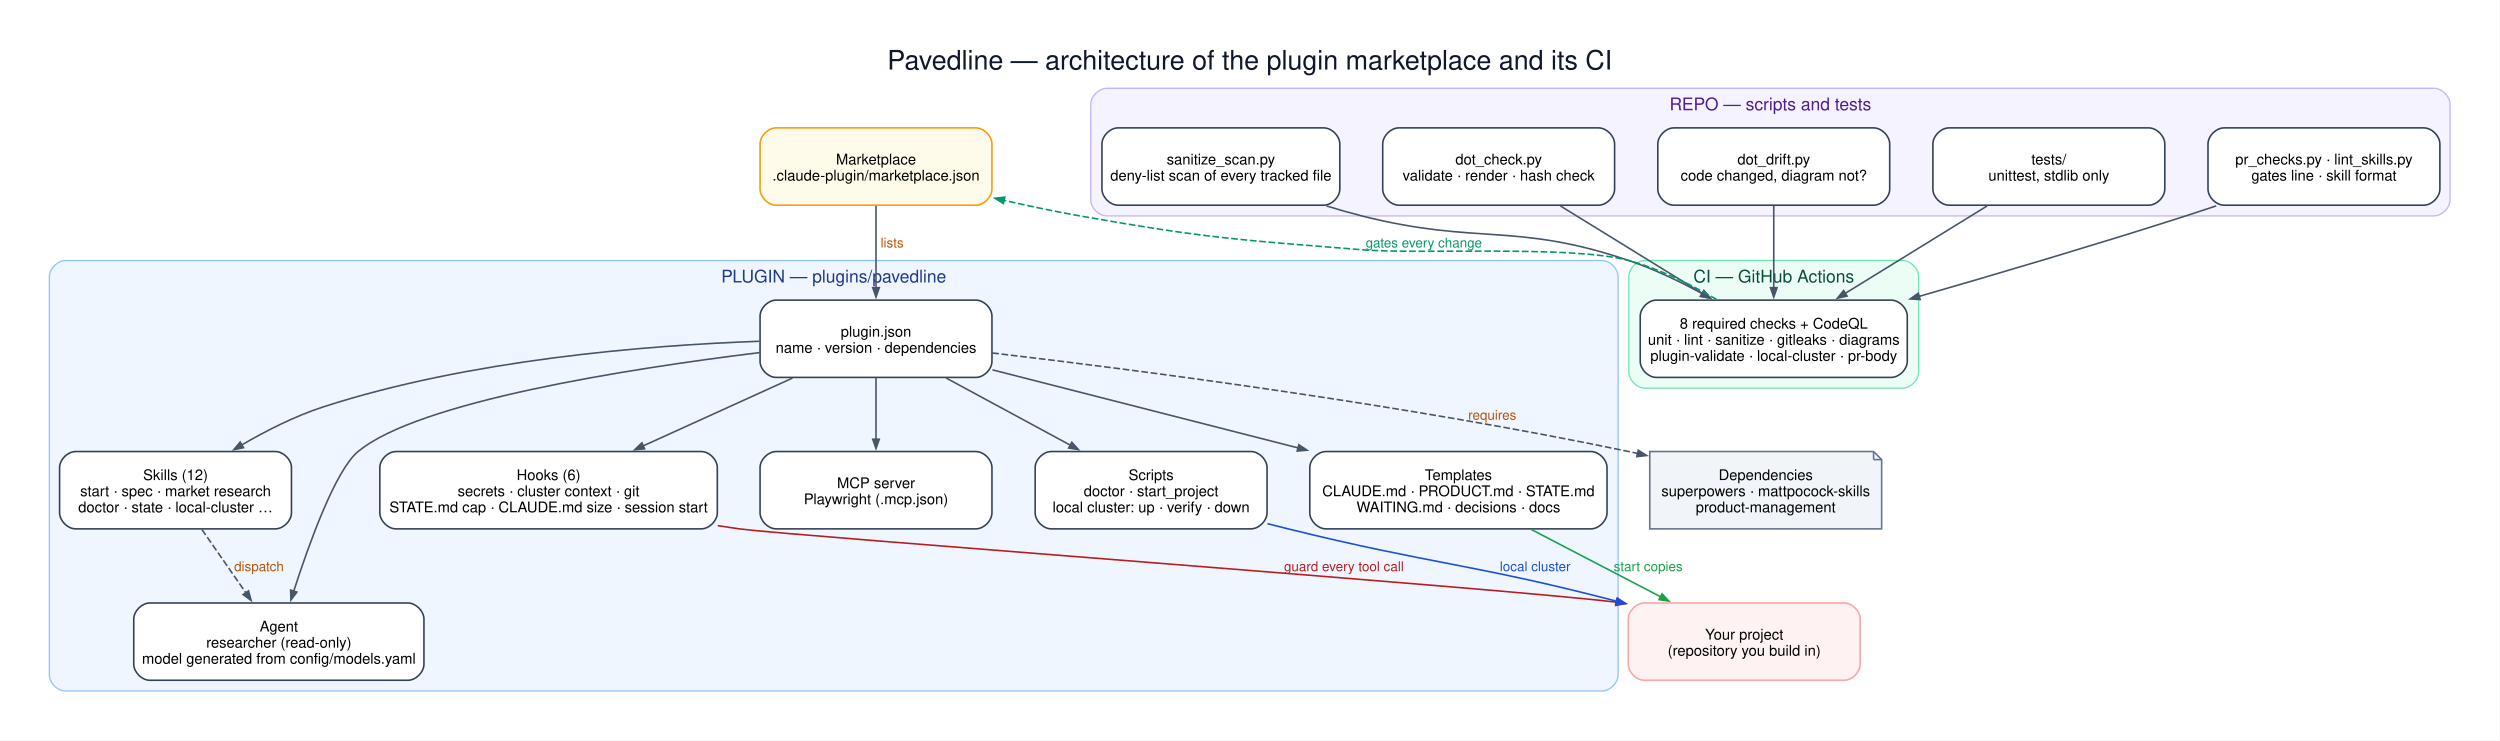
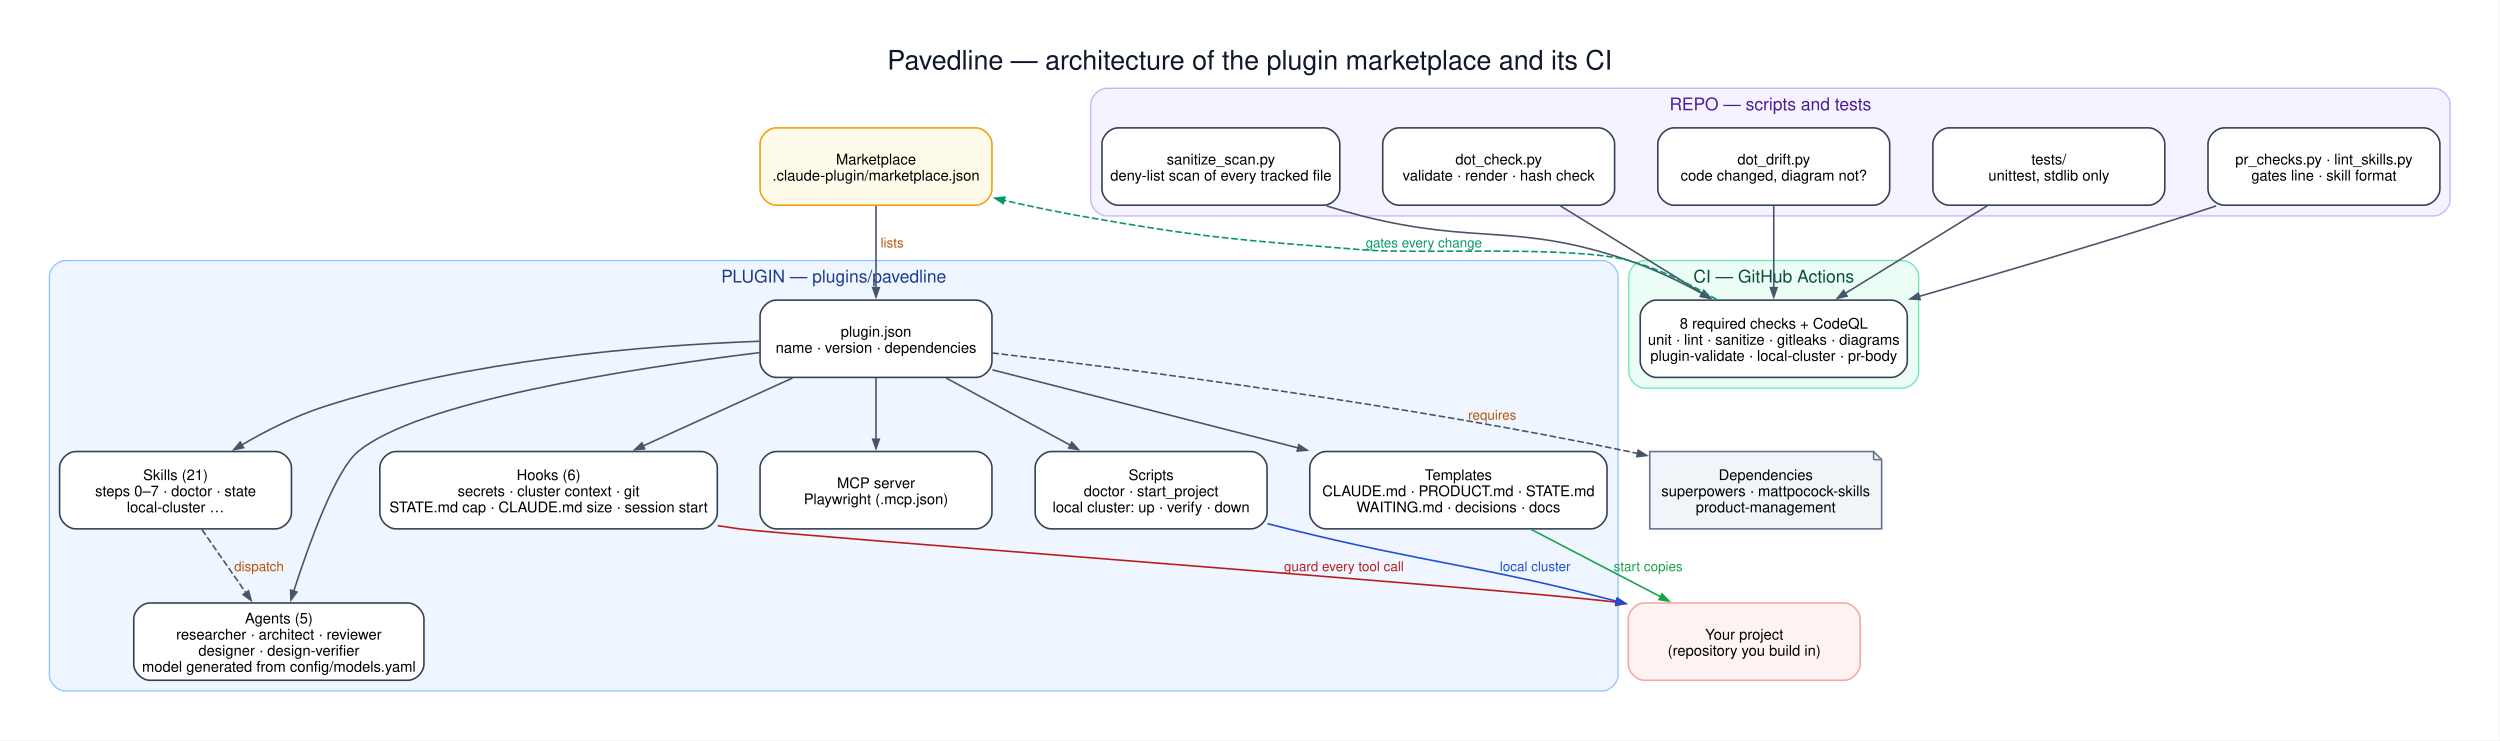
<svg xmlns="http://www.w3.org/2000/svg" width="1863pt" height="552pt" viewBox="0.00 0.00 1863.00 552.00">
  <g id="graph0" class="graph" transform="scale(1 1) rotate(0) translate(28.8 522.95)">
    <polygon fill="white" stroke="none" points="-28.8,28.8 -28.8,-522.95 1833.8,-522.95 1833.8,28.8 -28.8,28.8" />
    <text xml:space="preserve" text-anchor="middle" x="902.5" y="-471.15" font-family="Helvetica,sans-Serif" font-size="20.00" fill="#0f172a">Pavedline — architecture of the plugin marketplace and its CI</text>
    <g id="clust1" class="cluster">
      <path fill="#eff6ff" stroke="#93c5fd" d="M20,-8C20,-8 1165,-8 1165,-8 1171,-8 1177,-14 1177,-20 1177,-20 1177,-316.8 1177,-316.8 1177,-322.8 1171,-328.8 1165,-328.8 1165,-328.8 20,-328.8 20,-328.8 14,-328.8 8,-322.8 8,-316.8 8,-316.8 8,-20 8,-20 8,-14 14,-8 20,-8" />
      <text xml:space="preserve" text-anchor="middle" x="592.5" y="-312.45" font-family="Helvetica,sans-Serif" font-size="13.00" fill="#1e3a8a">PLUGIN — plugins/pavedline</text>
    </g>
    <g id="clust2" class="cluster">
      <path fill="#f5f3ff" stroke="#c4b5fd" d="M796,-362.05C796,-362.05 1785,-362.05 1785,-362.05 1791,-362.05 1797,-368.05 1797,-374.05 1797,-374.05 1797,-445.15 1797,-445.15 1797,-451.15 1791,-457.15 1785,-457.15 1785,-457.15 796,-457.15 796,-457.15 790,-457.15 784,-451.15 784,-445.15 784,-445.15 784,-374.05 784,-374.05 784,-368.05 790,-362.05 796,-362.05" />
      <text xml:space="preserve" text-anchor="middle" x="1290.5" y="-440.8" font-family="Helvetica,sans-Serif" font-size="13.00" fill="#4c1d95">REPO — scripts and tests</text>
    </g>
    <g id="clust3" class="cluster">
      <path fill="#ecfdf5" stroke="#6ee7b7" d="M1197,-233.7C1197,-233.7 1389,-233.7 1389,-233.7 1395,-233.7 1401,-239.7 1401,-245.7 1401,-245.7 1401,-316.8 1401,-316.8 1401,-322.8 1395,-328.8 1389,-328.8 1389,-328.8 1197,-328.8 1197,-328.8 1191,-328.8 1185,-322.8 1185,-316.8 1185,-316.8 1185,-245.7 1185,-245.7 1185,-239.7 1191,-233.7 1197,-233.7" />
      <text xml:space="preserve" text-anchor="middle" x="1293" y="-312.45" font-family="Helvetica,sans-Serif" font-size="13.00" fill="#064e3b">CI — GitHub Actions</text>
    </g>
    <g id="node1" class="node">
      <path fill="#fffbeb" stroke="#f59e0b" stroke-width="1.2" d="M698.4,-427.65C698.4,-427.65 549.6,-427.65 549.6,-427.65 543.6,-427.65 537.6,-421.65 537.6,-415.65 537.6,-415.65 537.6,-382.05 537.6,-382.05 537.6,-376.05 543.6,-370.05 549.6,-370.05 549.6,-370.05 698.4,-370.05 698.4,-370.05 704.4,-370.05 710.4,-376.05 710.4,-382.05 710.4,-382.05 710.4,-415.65 710.4,-415.65 710.4,-421.65 704.4,-427.65 698.4,-427.65" />
      <text xml:space="preserve" text-anchor="middle" x="624" y="-400.4" font-family="Helvetica,sans-Serif" font-size="11.00">Marketplace</text>
      <text xml:space="preserve" text-anchor="middle" x="624" y="-388.4" font-family="Helvetica,sans-Serif" font-size="11.00">.claude-plugin/marketplace.json</text>
    </g>
    <g id="node3" class="node">
      <path fill="#ffffff" stroke="#334155" stroke-width="1.2" d="M698.4,-299.3C698.4,-299.3 549.6,-299.3 549.6,-299.3 543.6,-299.3 537.6,-293.3 537.6,-287.3 537.6,-287.3 537.6,-253.7 537.6,-253.7 537.6,-247.7 543.6,-241.7 549.6,-241.7 549.6,-241.7 698.4,-241.7 698.4,-241.7 704.4,-241.7 710.4,-247.7 710.4,-253.7 710.4,-253.7 710.4,-287.3 710.4,-287.3 710.4,-293.3 704.4,-299.3 698.4,-299.3" />
      <text xml:space="preserve" text-anchor="middle" x="624" y="-272.05" font-family="Helvetica,sans-Serif" font-size="11.00">plugin.json</text>
      <text xml:space="preserve" text-anchor="middle" x="624" y="-260.05" font-family="Helvetica,sans-Serif" font-size="11.00">name · version · dependencies</text>
    </g>
    <g id="edge1" class="edge">
      <path fill="none" stroke="#475569" stroke-width="1.2" d="M624,-369.49C624,-351.45 624,-327.89 624,-308.4" />
      <polygon fill="#475569" stroke="#475569" stroke-width="1.2" points="626.45,-308.58 624,-301.58 621.55,-308.58 626.45,-308.58" />
      <text xml:space="preserve" text-anchor="middle" x="636" y="-338.55" font-family="Helvetica,sans-Serif" font-size="10.00" fill="#b45309"> lists </text>
    </g>
    <g id="node2" class="node">
      <polygon fill="#f1f5f9" stroke="#64748b" stroke-width="1.2" points="1367.4,-186.45 1200.6,-186.45 1200.6,-128.85 1373.4,-128.85 1373.4,-180.45 1367.4,-186.45" />
      <polyline fill="none" stroke="#64748b" stroke-width="1.2" points="1367.4,-186.45 1367.4,-180.45" />
      <polyline fill="none" stroke="#64748b" stroke-width="1.2" points="1373.4,-180.45 1367.4,-180.45" />
      <text xml:space="preserve" text-anchor="middle" x="1287" y="-165.2" font-family="Helvetica,sans-Serif" font-size="11.00">Dependencies</text>
      <text xml:space="preserve" text-anchor="middle" x="1287" y="-153.2" font-family="Helvetica,sans-Serif" font-size="11.00">superpowers · mattpocock-skills</text>
      <text xml:space="preserve" text-anchor="middle" x="1287" y="-141.2" font-family="Helvetica,sans-Serif" font-size="11.00">product-management</text>
    </g>
    <g id="edge2" class="edge">
      <path fill="none" stroke="#475569" stroke-width="1.2" stroke-dasharray="5,2" d="M710.58,-259.93C821.27,-246.95 1018.53,-221.33 1185,-186.45 1187.16,-186 1189.34,-185.53 1191.54,-185.04" />
      <polygon fill="#475569" stroke="#475569" stroke-width="1.2" points="1192.04,-187.44 1198.32,-183.49 1190.94,-182.66 1192.04,-187.44" />
      <text xml:space="preserve" text-anchor="middle" x="1083.21" y="-210.2" font-family="Helvetica,sans-Serif" font-size="10.00" fill="#b45309"> requires </text>
    </g>
    <g id="node4" class="node">
      <path fill="#ffffff" stroke="#334155" stroke-width="1.2" d="M176.4,-186.45C176.4,-186.45 27.6,-186.45 27.6,-186.45 21.6,-186.45 15.6,-180.45 15.6,-174.45 15.6,-174.45 15.6,-140.85 15.6,-140.85 15.6,-134.85 21.6,-128.85 27.6,-128.85 27.6,-128.85 176.4,-128.85 176.4,-128.85 182.4,-128.85 188.4,-134.85 188.4,-140.85 188.4,-140.85 188.4,-174.45 188.4,-174.45 188.4,-180.45 182.4,-186.45 176.4,-186.45" />
-       <text xml:space="preserve" text-anchor="middle" x="102" y="-165.2" font-family="Helvetica,sans-Serif" font-size="11.00">Skills (12)</text>
-       <text xml:space="preserve" text-anchor="middle" x="102" y="-153.2" font-family="Helvetica,sans-Serif" font-size="11.00">start · spec · market research</text>
-       <text xml:space="preserve" text-anchor="middle" x="102" y="-141.2" font-family="Helvetica,sans-Serif" font-size="11.00">doctor · state · local-cluster …</text>
+       <text xml:space="preserve" text-anchor="middle" x="102" y="-165.2" font-family="Helvetica,sans-Serif" font-size="11.00">Skills (21)</text>
+       <text xml:space="preserve" text-anchor="middle" x="102" y="-153.2" font-family="Helvetica,sans-Serif" font-size="11.00">steps 0–7 · doctor · state</text>
+       <text xml:space="preserve" text-anchor="middle" x="102" y="-141.2" font-family="Helvetica,sans-Serif" font-size="11.00">local-cluster …</text>
    </g>
    <g id="edge3" class="edge">
      <path fill="none" stroke="#475569" stroke-width="1.2" d="M537.11,-268.64C452.26,-265.58 320.46,-254.86 212,-219.7 191,-212.89 169.43,-201.94 151.02,-191.18" />
      <polygon fill="#475569" stroke="#475569" stroke-width="1.2" points="152.69,-189.33 145.42,-187.85 150.18,-193.54 152.69,-189.33" />
    </g>
    <g id="node5" class="node">
      <path fill="#ffffff" stroke="#334155" stroke-width="1.2" d="M275.12,-73.6C275.12,-73.6 82.88,-73.6 82.88,-73.6 76.88,-73.6 70.88,-67.6 70.88,-61.6 70.88,-61.6 70.88,-28 70.88,-28 70.88,-22 76.88,-16 82.88,-16 82.88,-16 275.12,-16 275.12,-16 281.12,-16 287.12,-22 287.12,-28 287.12,-28 287.12,-61.6 287.12,-61.6 287.12,-67.6 281.12,-73.6 275.12,-73.6" />
-       <text xml:space="preserve" text-anchor="middle" x="179" y="-52.35" font-family="Helvetica,sans-Serif" font-size="11.00">Agent</text>
-       <text xml:space="preserve" text-anchor="middle" x="179" y="-40.35" font-family="Helvetica,sans-Serif" font-size="11.00">researcher (read-only)</text>
-       <text xml:space="preserve" text-anchor="middle" x="179" y="-28.35" font-family="Helvetica,sans-Serif" font-size="11.00">model generated from config/models.yaml</text>
+       <text xml:space="preserve" text-anchor="middle" x="179" y="-58.35" font-family="Helvetica,sans-Serif" font-size="11.00">Agents (5)</text>
+       <text xml:space="preserve" text-anchor="middle" x="179" y="-46.35" font-family="Helvetica,sans-Serif" font-size="11.00">researcher · architect · reviewer</text>
+       <text xml:space="preserve" text-anchor="middle" x="179" y="-34.35" font-family="Helvetica,sans-Serif" font-size="11.00">designer · design-verifier</text>
+       <text xml:space="preserve" text-anchor="middle" x="179" y="-22.35" font-family="Helvetica,sans-Serif" font-size="11.00">model generated from config/models.yaml</text>
    </g>
    <g id="edge4" class="edge">
      <path fill="none" stroke="#475569" stroke-width="1.2" d="M537.32,-260.22C437.88,-248 282.77,-223.61 238,-186.45 221.33,-172.61 201.87,-119.01 189.99,-82.12" />
      <polygon fill="#475569" stroke="#475569" stroke-width="1.2" points="192.44,-81.72 187.98,-75.79 187.77,-83.21 192.44,-81.72" />
    </g>
    <g id="node6" class="node">
      <path fill="#ffffff" stroke="#334155" stroke-width="1.2" d="M493.75,-186.45C493.75,-186.45 266.25,-186.45 266.25,-186.45 260.25,-186.45 254.25,-180.45 254.25,-174.45 254.25,-174.45 254.25,-140.85 254.25,-140.85 254.25,-134.85 260.25,-128.85 266.25,-128.85 266.25,-128.85 493.75,-128.85 493.75,-128.85 499.75,-128.85 505.75,-134.85 505.75,-140.85 505.75,-140.85 505.75,-174.45 505.75,-174.45 505.75,-180.45 499.75,-186.45 493.75,-186.45" />
      <text xml:space="preserve" text-anchor="middle" x="380" y="-165.2" font-family="Helvetica,sans-Serif" font-size="11.00">Hooks (6)</text>
      <text xml:space="preserve" text-anchor="middle" x="380" y="-153.2" font-family="Helvetica,sans-Serif" font-size="11.00">secrets · cluster context · git</text>
      <text xml:space="preserve" text-anchor="middle" x="380" y="-141.2" font-family="Helvetica,sans-Serif" font-size="11.00">STATE.md cap · CLAUDE.md size · session start</text>
    </g>
    <g id="edge5" class="edge">
      <path fill="none" stroke="#475569" stroke-width="1.2" d="M561.8,-241.24C527.8,-225.8 485.57,-206.61 450.37,-190.62" />
      <polygon fill="#475569" stroke="#475569" stroke-width="1.2" points="451.55,-188.47 444.17,-187.8 449.53,-192.93 451.55,-188.47" />
    </g>
    <g id="node7" class="node">
      <path fill="#ffffff" stroke="#334155" stroke-width="1.2" d="M698.4,-186.45C698.4,-186.45 549.6,-186.45 549.6,-186.45 543.6,-186.45 537.6,-180.45 537.6,-174.45 537.6,-174.45 537.6,-140.85 537.6,-140.85 537.6,-134.85 543.6,-128.85 549.6,-128.85 549.6,-128.85 698.4,-128.85 698.4,-128.85 704.4,-128.85 710.4,-134.85 710.4,-140.85 710.4,-140.85 710.4,-174.45 710.4,-174.45 710.4,-180.45 704.4,-186.45 698.4,-186.45" />
      <text xml:space="preserve" text-anchor="middle" x="624" y="-159.2" font-family="Helvetica,sans-Serif" font-size="11.00">MCP server</text>
      <text xml:space="preserve" text-anchor="middle" x="624" y="-147.2" font-family="Helvetica,sans-Serif" font-size="11.00">Playwright (.mcp.json)</text>
    </g>
    <g id="edge6" class="edge">
      <path fill="none" stroke="#475569" stroke-width="1.2" d="M624,-241.24C624,-227.3 624,-210.31 624,-195.38" />
      <polygon fill="#475569" stroke="#475569" stroke-width="1.2" points="626.45,-195.67 624,-188.67 621.55,-195.67 626.45,-195.67" />
    </g>
    <g id="node8" class="node">
      <path fill="#ffffff" stroke="#334155" stroke-width="1.2" d="M903.4,-186.45C903.4,-186.45 754.6,-186.45 754.6,-186.45 748.6,-186.45 742.6,-180.45 742.6,-174.45 742.6,-174.45 742.6,-140.85 742.6,-140.85 742.6,-134.85 748.6,-128.85 754.6,-128.85 754.6,-128.85 903.4,-128.85 903.4,-128.85 909.4,-128.85 915.4,-134.85 915.4,-140.85 915.4,-140.85 915.4,-174.45 915.4,-174.45 915.4,-180.45 909.4,-186.45 903.4,-186.45" />
      <text xml:space="preserve" text-anchor="middle" x="829" y="-165.2" font-family="Helvetica,sans-Serif" font-size="11.00">Scripts</text>
      <text xml:space="preserve" text-anchor="middle" x="829" y="-153.2" font-family="Helvetica,sans-Serif" font-size="11.00">doctor · start_project</text>
      <text xml:space="preserve" text-anchor="middle" x="829" y="-141.2" font-family="Helvetica,sans-Serif" font-size="11.00">local cluster: up · verify · down</text>
    </g>
    <g id="edge8" class="edge">
      <path fill="none" stroke="#475569" stroke-width="1.2" d="M676.26,-241.24C704.46,-225.99 739.41,-207.09 768.75,-191.23" />
      <polygon fill="#475569" stroke="#475569" stroke-width="1.2" points="769.89,-193.4 774.88,-187.91 767.56,-189.09 769.89,-193.4" />
    </g>
    <g id="node9" class="node">
      <path fill="#ffffff" stroke="#334155" stroke-width="1.2" d="M1156.75,-186.45C1156.75,-186.45 959.25,-186.45 959.25,-186.45 953.25,-186.45 947.25,-180.45 947.25,-174.45 947.25,-174.45 947.25,-140.85 947.25,-140.85 947.25,-134.85 953.25,-128.85 959.25,-128.85 959.25,-128.85 1156.75,-128.85 1156.75,-128.85 1162.75,-128.85 1168.75,-134.85 1168.75,-140.85 1168.75,-140.85 1168.75,-174.45 1168.75,-174.45 1168.75,-180.45 1162.75,-186.45 1156.75,-186.45" />
      <text xml:space="preserve" text-anchor="middle" x="1058" y="-165.2" font-family="Helvetica,sans-Serif" font-size="11.00">Templates</text>
      <text xml:space="preserve" text-anchor="middle" x="1058" y="-153.2" font-family="Helvetica,sans-Serif" font-size="11.00">CLAUDE.md · PRODUCT.md · STATE.md</text>
      <text xml:space="preserve" text-anchor="middle" x="1058" y="-141.2" font-family="Helvetica,sans-Serif" font-size="11.00">WAITING.md · decisions · docs</text>
    </g>
    <g id="edge7" class="edge">
      <path fill="none" stroke="#475569" stroke-width="1.2" d="M710.78,-247.33C776.17,-230.63 866.58,-207.54 938.75,-189.11" />
      <polygon fill="#475569" stroke="#475569" stroke-width="1.2" points="939.07,-191.55 945.25,-187.45 937.86,-186.81 939.07,-191.55" />
    </g>
    <g id="edge12" class="edge">
      <path fill="none" stroke="#475569" stroke-width="1.2" stroke-dasharray="5,2" d="M121.63,-128.39C131.68,-113.93 144,-96.19 154.65,-80.86" />
      <polygon fill="#475569" stroke="#475569" stroke-width="1.2" points="156.39,-82.65 158.37,-75.5 152.36,-79.85 156.39,-82.65" />
      <text xml:space="preserve" text-anchor="middle" x="164.18" y="-97.35" font-family="Helvetica,sans-Serif" font-size="10.00" fill="#b45309"> dispatch </text>
    </g>
    <g id="node16" class="node">
      <path fill="#fef2f2" stroke="#fca5a5" stroke-width="1.2" d="M1345.4,-73.6C1345.4,-73.6 1196.6,-73.6 1196.6,-73.6 1190.6,-73.6 1184.6,-67.6 1184.6,-61.6 1184.6,-61.6 1184.6,-28 1184.6,-28 1184.6,-22 1190.6,-16 1196.6,-16 1196.6,-16 1345.4,-16 1345.4,-16 1351.4,-16 1357.4,-22 1357.4,-28 1357.4,-28 1357.4,-61.6 1357.4,-61.6 1357.4,-67.6 1351.4,-73.6 1345.4,-73.6" />
      <text xml:space="preserve" text-anchor="middle" x="1271" y="-46.35" font-family="Helvetica,sans-Serif" font-size="11.00">Your project</text>
      <text xml:space="preserve" text-anchor="middle" x="1271" y="-34.35" font-family="Helvetica,sans-Serif" font-size="11.00">(repository you build in)</text>
    </g>
    <g id="edge10" class="edge">
      <path fill="none" stroke="#b91c1c" stroke-width="1.2" d="M506.08,-131.22C511.45,-130.37 516.78,-129.58 522,-128.85 556.75,-124.01 1093.35,-84.4 1175.86,-74.16" />
      <polygon fill="#b91c1c" stroke="#b91c1c" stroke-width="1.2" points="1176.02,-76.62 1182.59,-73.18 1175.31,-71.77 1176.02,-76.62" />
      <text xml:space="preserve" text-anchor="middle" x="972.66" y="-97.35" font-family="Helvetica,sans-Serif" font-size="10.00" fill="#b91c1c"> guard every tool call </text>
    </g>
    <g id="edge11" class="edge">
      <path fill="none" stroke="#1d4ed8" stroke-width="1.2" d="M915.73,-132.7C920.89,-131.37 926.01,-130.08 931,-128.85 1038.68,-102.29 1069.44,-102.66 1175.86,-74.93" />
      <polygon fill="#1d4ed8" stroke="#1d4ed8" stroke-width="1.2" points="1176.43,-77.32 1182.58,-73.17 1175.19,-72.58 1176.43,-77.32" />
      <text xml:space="preserve" text-anchor="middle" x="1115.2" y="-97.35" font-family="Helvetica,sans-Serif" font-size="10.00" fill="#1d4ed8"> local cluster </text>
    </g>
    <g id="edge9" class="edge">
      <path fill="none" stroke="#16a34a" stroke-width="1.2" d="M1112.3,-128.39C1141.73,-113.08 1178.22,-94.08 1208.79,-78.17" />
      <polygon fill="#16a34a" stroke="#16a34a" stroke-width="1.2" points="1209.74,-80.44 1214.82,-75.04 1207.48,-76.1 1209.74,-80.44" />
      <text xml:space="preserve" text-anchor="middle" x="1199.39" y="-97.35" font-family="Helvetica,sans-Serif" font-size="10.00" fill="#16a34a"> start copies </text>
    </g>
    <g id="node10" class="node">
      <path fill="#ffffff" stroke="#334155" stroke-width="1.2" d="M957.62,-427.65C957.62,-427.65 804.38,-427.65 804.38,-427.65 798.38,-427.65 792.38,-421.65 792.38,-415.65 792.38,-415.65 792.38,-382.05 792.38,-382.05 792.38,-376.05 798.38,-370.05 804.38,-370.05 804.38,-370.05 957.62,-370.05 957.62,-370.05 963.62,-370.05 969.62,-376.05 969.62,-382.05 969.62,-382.05 969.62,-415.65 969.62,-415.65 969.62,-421.65 963.62,-427.65 957.62,-427.65" />
      <text xml:space="preserve" text-anchor="middle" x="881" y="-400.4" font-family="Helvetica,sans-Serif" font-size="11.00">sanitize_scan.py</text>
      <text xml:space="preserve" text-anchor="middle" x="881" y="-388.4" font-family="Helvetica,sans-Serif" font-size="11.00">deny-list scan of every tracked file</text>
    </g>
    <g id="node15" class="node">
      <path fill="#ffffff" stroke="#334155" stroke-width="1.2" d="M1380.5,-299.3C1380.5,-299.3 1205.5,-299.3 1205.5,-299.3 1199.5,-299.3 1193.5,-293.3 1193.5,-287.3 1193.5,-287.3 1193.5,-253.7 1193.5,-253.7 1193.5,-247.7 1199.5,-241.7 1205.5,-241.7 1205.5,-241.7 1380.5,-241.7 1380.5,-241.7 1386.5,-241.7 1392.5,-247.7 1392.5,-253.7 1392.5,-253.7 1392.5,-287.3 1392.5,-287.3 1392.5,-293.3 1386.5,-299.3 1380.5,-299.3" />
      <text xml:space="preserve" text-anchor="middle" x="1293" y="-278.05" font-family="Helvetica,sans-Serif" font-size="11.00">8 required checks + CodeQL</text>
      <text xml:space="preserve" text-anchor="middle" x="1293" y="-266.05" font-family="Helvetica,sans-Serif" font-size="11.00">unit · lint · sanitize · gitleaks · diagrams</text>
      <text xml:space="preserve" text-anchor="middle" x="1293" y="-254.05" font-family="Helvetica,sans-Serif" font-size="11.00">plugin-validate · local-cluster · pr-body</text>
    </g>
    <g id="edge13" class="edge">
      <path fill="none" stroke="#475569" stroke-width="1.2" d="M959.71,-369.48C968.52,-366.76 977.41,-364.22 986,-362.05 1072.95,-340.12 1100.07,-357.57 1185,-328.8 1203.57,-322.51 1222.79,-313.3 1239.79,-304.1" />
      <polygon fill="#475569" stroke="#475569" stroke-width="1.2" points="1240.89,-306.28 1245.84,-300.76 1238.52,-301.99 1240.89,-306.28" />
    </g>
    <g id="node11" class="node">
      <path fill="#ffffff" stroke="#334155" stroke-width="1.2" d="M1162.4,-427.65C1162.4,-427.65 1013.6,-427.65 1013.6,-427.65 1007.6,-427.65 1001.6,-421.65 1001.6,-415.65 1001.6,-415.65 1001.6,-382.05 1001.6,-382.05 1001.6,-376.05 1007.6,-370.05 1013.6,-370.05 1013.6,-370.05 1162.4,-370.05 1162.4,-370.05 1168.4,-370.05 1174.4,-376.05 1174.4,-382.05 1174.4,-382.05 1174.4,-415.65 1174.4,-415.65 1174.4,-421.65 1168.4,-427.65 1162.4,-427.65" />
      <text xml:space="preserve" text-anchor="middle" x="1088" y="-400.4" font-family="Helvetica,sans-Serif" font-size="11.00">dot_check.py</text>
      <text xml:space="preserve" text-anchor="middle" x="1088" y="-388.4" font-family="Helvetica,sans-Serif" font-size="11.00">validate · render · hash check</text>
    </g>
    <g id="edge14" class="edge">
      <path fill="none" stroke="#475569" stroke-width="1.2" d="M1134.01,-369.49C1165.39,-350.15 1207.06,-324.47 1239.86,-304.25" />
      <polygon fill="#475569" stroke="#475569" stroke-width="1.2" points="1240.93,-306.47 1245.6,-300.71 1238.36,-302.3 1240.93,-306.47" />
    </g>
    <g id="node12" class="node">
      <path fill="#ffffff" stroke="#334155" stroke-width="1.2" d="M1367.4,-427.65C1367.4,-427.65 1218.6,-427.65 1218.6,-427.65 1212.6,-427.65 1206.6,-421.65 1206.6,-415.65 1206.6,-415.65 1206.6,-382.05 1206.6,-382.05 1206.6,-376.05 1212.6,-370.05 1218.6,-370.05 1218.6,-370.05 1367.4,-370.05 1367.4,-370.05 1373.4,-370.05 1379.4,-376.05 1379.4,-382.05 1379.4,-382.05 1379.4,-415.65 1379.4,-415.65 1379.4,-421.65 1373.4,-427.65 1367.4,-427.65" />
      <text xml:space="preserve" text-anchor="middle" x="1293" y="-400.4" font-family="Helvetica,sans-Serif" font-size="11.00">dot_drift.py</text>
      <text xml:space="preserve" text-anchor="middle" x="1293" y="-388.4" font-family="Helvetica,sans-Serif" font-size="11.00">code changed, diagram not?</text>
    </g>
    <g id="edge15" class="edge">
      <path fill="none" stroke="#475569" stroke-width="1.2" d="M1293,-369.49C1293,-351.45 1293,-327.89 1293,-308.4" />
      <polygon fill="#475569" stroke="#475569" stroke-width="1.2" points="1295.45,-308.58 1293,-301.58 1290.55,-308.58 1295.45,-308.58" />
    </g>
    <g id="node13" class="node">
      <path fill="#ffffff" stroke="#334155" stroke-width="1.2" d="M1572.4,-427.65C1572.4,-427.65 1423.6,-427.65 1423.6,-427.65 1417.6,-427.65 1411.6,-421.65 1411.6,-415.65 1411.6,-415.65 1411.6,-382.05 1411.6,-382.05 1411.6,-376.05 1417.6,-370.05 1423.6,-370.05 1423.6,-370.05 1572.4,-370.05 1572.4,-370.05 1578.4,-370.05 1584.4,-376.05 1584.4,-382.05 1584.4,-382.05 1584.4,-415.65 1584.4,-415.65 1584.4,-421.65 1578.4,-427.65 1572.4,-427.65" />
      <text xml:space="preserve" text-anchor="middle" x="1498" y="-400.4" font-family="Helvetica,sans-Serif" font-size="11.00">tests/</text>
      <text xml:space="preserve" text-anchor="middle" x="1498" y="-388.4" font-family="Helvetica,sans-Serif" font-size="11.00">unittest, stdlib only</text>
    </g>
    <g id="edge16" class="edge">
      <path fill="none" stroke="#475569" stroke-width="1.2" d="M1451.99,-369.49C1420.61,-350.15 1378.94,-324.47 1346.14,-304.25" />
      <polygon fill="#475569" stroke="#475569" stroke-width="1.2" points="1347.64,-302.3 1340.4,-300.71 1345.07,-306.47 1347.64,-302.3" />
    </g>
    <g id="node14" class="node">
      <path fill="#ffffff" stroke="#334155" stroke-width="1.2" d="M1777.4,-427.65C1777.4,-427.65 1628.6,-427.65 1628.6,-427.65 1622.6,-427.65 1616.6,-421.65 1616.6,-415.65 1616.6,-415.65 1616.6,-382.05 1616.6,-382.05 1616.6,-376.05 1622.6,-370.05 1628.6,-370.05 1628.6,-370.05 1777.4,-370.05 1777.4,-370.05 1783.4,-370.05 1789.4,-376.05 1789.4,-382.05 1789.4,-382.05 1789.4,-415.65 1789.4,-415.65 1789.4,-421.65 1783.4,-427.65 1777.4,-427.65" />
      <text xml:space="preserve" text-anchor="middle" x="1703" y="-400.4" font-family="Helvetica,sans-Serif" font-size="11.00">pr_checks.py · lint_skills.py</text>
      <text xml:space="preserve" text-anchor="middle" x="1703" y="-388.4" font-family="Helvetica,sans-Serif" font-size="11.00">gates line · skill format</text>
    </g>
    <g id="edge17" class="edge">
      <path fill="none" stroke="#475569" stroke-width="1.2" d="M1622.72,-369.53C1615.06,-366.95 1607.39,-364.42 1600,-362.05 1534.31,-340.96 1460.12,-319.03 1401.14,-302.03" />
      <polygon fill="#475569" stroke="#475569" stroke-width="1.2" points="1402.07,-299.75 1394.66,-300.17 1400.71,-304.46 1402.07,-299.75" />
    </g>
    <g id="edge18" class="edge">
      <path fill="none" stroke="#059669" stroke-width="1.2" stroke-dasharray="5,2" d="M1250.45,-299.76C1231.28,-310.96 1207.85,-322.62 1185,-328.8 1142.38,-340.32 1030.51,-333.28 986.5,-336.8 892.57,-344.31 868.78,-345.61 776,-362.05 757.6,-365.31 738.08,-369.41 719.39,-373.66" />
      <polygon fill="#059669" stroke="#059669" stroke-width="1.2" points="718.91,-371.26 712.63,-375.22 720,-376.04 718.91,-371.26" />
      <text xml:space="preserve" text-anchor="middle" x="1032.25" y="-338.55" font-family="Helvetica,sans-Serif" font-size="10.00" fill="#059669"> gates every change </text>
    </g>
  </g>
</svg>
